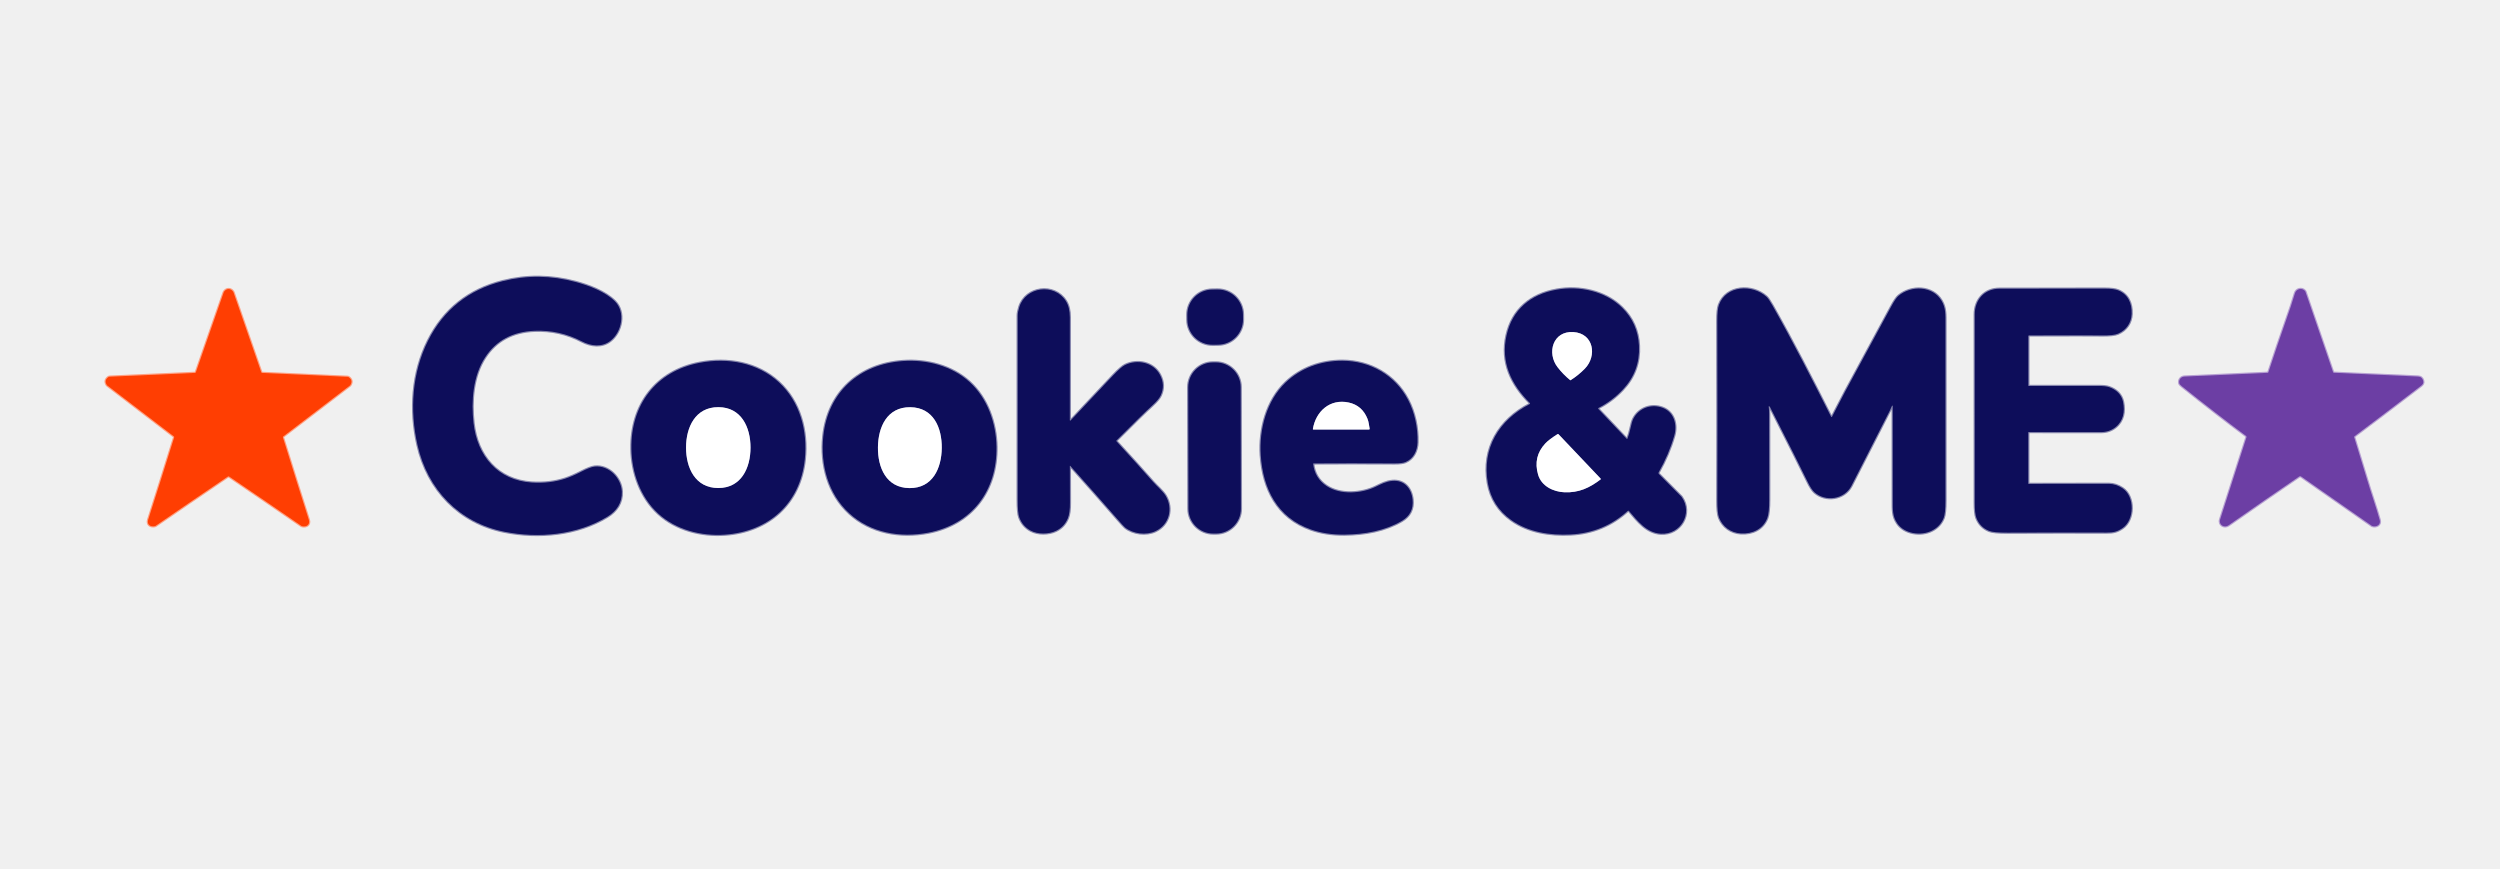
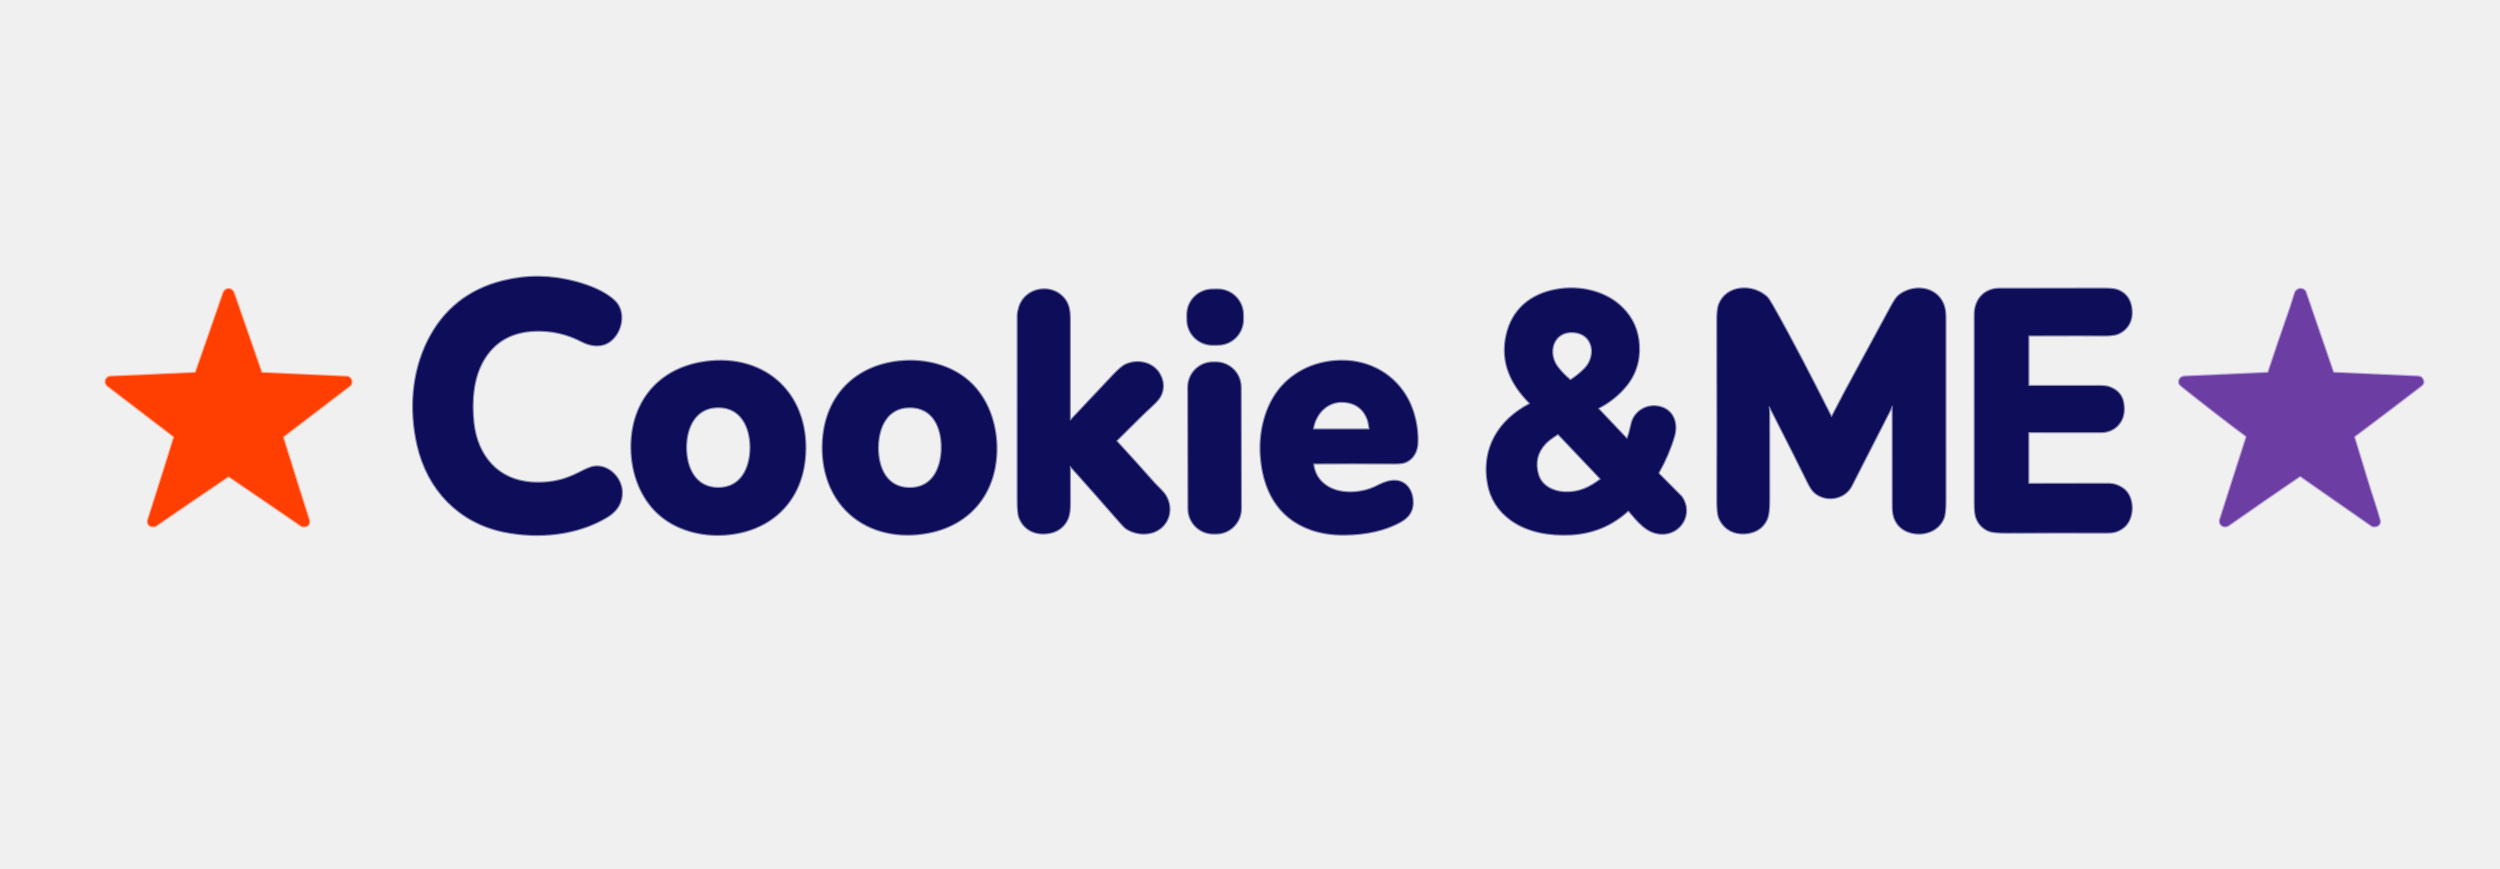
<svg xmlns="http://www.w3.org/2000/svg" version="1.1" viewBox="0.00 0.00 2127.00 739.00">
  <g stroke-width="2.00" fill="none" stroke-linecap="butt">
    <path stroke="#8686ad" d="   M 523.16 256.34   C 515.00 248.18 501.11 242.93 489.85 239.91   Q 458.41 231.47 427.72 239.20   Q 384.16 250.16 364.24 289.79   C 350.53 317.07 348.49 349.00 355.21 378.60   C 363.85 416.65 390.63 444.67 429.06 452.39   C 458.12 458.22 491.12 455.24 516.71 439.63   C 524.65 434.78 529.47 427.69 529.05 418.22   C 528.53 406.51 517.87 395.71 505.99 396.96   Q 502.16 397.36 494.59 401.28   Q 486.80 405.31 480.77 407.27   Q 467.70 411.52 452.50 410.55   C 423.47 408.70 405.99 387.86 402.87 359.92   C 400.80 341.35 402.29 319.96 412.77 303.97   Q 426.80 282.55 454.83 281.43   C 469.08 280.85 482.41 283.85 494.96 290.40   C 502.98 294.60 512.26 295.55 519.38 289.97   C 529.09 282.34 532.38 265.55 523.16 256.34" />
    <path stroke="#8686ad" d="   M 1383.90 373.26   L 1359.93 348.00   A 0.62 0.62 0.0 0 1 1360.09 347.03   Q 1371.82 340.92 1380.67 331.49   Q 1395.48 315.73 1394.43 294.21   Q 1393.49 274.95 1380.12 261.78   C 1365.59 247.46 1343.53 243.04 1324.38 246.45   Q 1307.61 249.44 1296.81 258.95   Q 1285.44 268.96 1281.78 285.25   C 1276.63 308.18 1285.67 326.98 1301.62 342.93   A 0.54 0.53 -36.4 0 1 1301.49 343.78   C 1275.32 357.30 1260.65 381.39 1265.85 411.03   Q 1269.31 430.70 1285.78 442.47   C 1300.24 452.81 1318.81 455.60 1336.26 454.73   Q 1364.40 453.31 1384.89 434.65   A 0.72 0.72 0.0 0 1 1385.91 434.71   C 1393.32 443.28 1400.89 453.40 1413.09 454.08   C 1429.89 455.03 1440.58 436.82 1430.76 422.83   A 2.92 1.91 83.4 0 0 1430.46 422.47   L 1411.32 403.21   A 1.06 1.05 -53.0 0 1 1411.15 401.95   Q 1419.90 386.47 1424.42 370.73   C 1427.13 361.28 1424.32 350.63 1414.53 346.94   C 1405.01 343.35 1394.32 347.08 1389.63 356.33   Q 1388.38 358.79 1387.16 364.64   Q 1386.32 368.71 1384.68 373.10   A 0.47 0.47 0.0 0 1 1383.90 373.26" />
    <path stroke="#8686ad" d="   M 1505.30 345.59   Q 1505.72 345.92 1506.01 346.49   Q 1530.80 395.12 1537.67 409.44   Q 1541.03 416.45 1543.83 418.90   C 1553.27 427.17 1569.14 424.94 1575.15 413.42   Q 1581.87 400.51 1607.76 349.54   Q 1608.77 347.55 1609.68 345.32   A 0.34 0.34 0.0 0 1 1610.34 345.45   Q 1610.35 390.50 1610.37 425.02   C 1610.38 433.96 1610.07 439.09 1614.13 445.17   C 1620.18 454.23 1634.37 456.23 1643.75 451.42   Q 1650.87 447.77 1653.70 440.57   Q 1655.18 436.78 1655.18 425.76   Q 1655.11 336.62 1655.17 276.25   C 1655.18 267.52 1655.49 261.98 1651.84 255.82   C 1644.26 243.02 1625.99 242.71 1615.28 251.64   Q 1612.82 253.69 1608.79 261.23   Q 1600.27 277.19 1570.18 332.52   C 1566.06 340.09 1562.65 347.23 1558.72 354.52   A 0.48 0.48 0.0 0 1 1557.87 354.51   C 1541.69 322.48 1525.61 291.01 1508.07 260.00   Q 1504.71 254.08 1502.96 252.50   C 1490.83 241.54 1468.63 242.74 1462.50 259.36   Q 1461.06 263.25 1461.08 272.86   Q 1461.29 374.31 1461.10 425.32   Q 1461.05 436.56 1462.60 440.49   C 1465.70 448.32 1472.65 453.28 1481.10 453.81   C 1491.05 454.44 1499.98 450.11 1503.56 440.85   Q 1505.27 436.43 1505.23 424.92   Q 1505.10 388.04 1505.19 352.00   Q 1505.19 349.39 1504.80 345.87   A 0.31 0.31 0.0 0 1 1505.30 345.59" />
    <path stroke="#8686ad" d="   M 1726.05 367.59   Q 1738.16 367.49 1787.50 367.62   Q 1794.60 367.63 1799.77 363.54   C 1806.62 358.12 1807.93 350.17 1806.30 341.96   C 1805.02 335.48 1800.28 331.34 1794.28 329.32   Q 1791.50 328.38 1785.61 328.39   Q 1740.67 328.42 1726.07 328.40   A 0.37 0.37 0.0 0 1 1725.70 328.03   L 1725.70 285.96   A 0.61 0.61 0.0 0 1 1726.30 285.35   Q 1780.25 285.21 1787.67 285.36   Q 1798.23 285.58 1802.12 283.85   C 1809.06 280.78 1813.30 274.75 1813.60 267.14   C 1813.96 257.96 1810.48 250.41 1802.09 247.00   Q 1798.60 245.59 1790.74 245.59   Q 1716.29 245.62 1701.02 245.65   C 1688.33 245.68 1680.10 255.05 1680.12 267.52   Q 1680.25 361.16 1680.13 427.74   Q 1680.11 436.87 1681.52 440.62   Q 1684.49 448.49 1692.34 451.69   Q 1696.07 453.21 1707.99 453.17   Q 1757.35 452.97 1792.14 453.11   C 1798.13 453.13 1801.30 452.41 1805.89 449.27   C 1816.08 442.28 1816.39 422.52 1805.98 415.49   Q 1800.29 411.65 1794.24 411.66   Q 1755.51 411.72 1726.08 411.71   A 0.44 0.44 0.0 0 1 1725.64 411.27   L 1725.64 368.01   A 0.42 0.42 0.0 0 1 1726.05 367.59" />
    <path stroke="#b69fd2" d="   M 1911.32 372.00   Q 1901.86 401.83 1888.90 441.93   C 1887.43 446.47 1892.34 449.53 1896.12 446.88   Q 1926.89 425.34 1956.13 405.43   A 1.50 1.49 45.2 0 1 1957.83 405.44   L 2018.03 447.42   A 0.60 0.42 -10.3 0 0 2018.14 447.47   C 2021.44 448.73 2025.81 446.69 2024.68 442.55   C 2021.83 432.16 2016.68 417.54 2013.83 407.80   Q 2011.01 398.13 2002.95 372.08   A 0.87 0.86 -27.2 0 1 2003.26 371.12   Q 2022.53 356.75 2059.56 328.45   C 2061.27 327.14 2062.20 325.99 2061.65 323.93   Q 2060.75 320.51 2057.28 320.36   Q 2042.21 319.73 1985.68 317.15   A 0.77 0.77 0.0 0 1 1984.98 316.63   L 1961.46 248.17   A 1.97 1.88 -76.2 0 0 1961.11 247.56   C 1958.52 244.51 1953.62 245.66 1952.53 249.56   Q 1950.32 257.46 1943.12 277.84   Q 1938.80 290.06 1929.99 316.63   A 0.83 0.82 -81.8 0 1 1929.24 317.20   Q 1897.56 318.71 1858.68 320.37   C 1855.41 320.51 1853.43 323.11 1854.16 326.15   Q 1854.39 327.10 1856.48 328.77   Q 1886.08 352.40 1910.98 370.95   A 0.97 0.95 27.4 0 1 1911.32 372.00" />
    <path stroke="#ff9f81" d="   M 194.43 405.27   Q 194.71 405.27 195.64 405.90   Q 229.42 428.81 256.33 447.39   A 1.99 1.91 67.2 0 0 257.00 447.68   C 260.86 448.55 264.06 446.35 262.72 442.15   Q 253.08 412.02 240.71 372.20   A 0.79 0.79 0.0 0 1 240.99 371.34   L 297.79 327.95   A 0.66 0.52 -85.3 0 0 297.93 327.80   Q 300.65 323.81 296.79 320.98   A 2.11 2.11 0.0 0 0 295.65 320.58   L 223.12 317.28   A 0.96 0.95 -8.1 0 1 222.26 316.64   L 198.67 248.76   A 2.57 2.38 -74.4 0 0 198.34 248.12   Q 196.76 245.92 194.50 245.92   Q 192.23 245.92 190.65 248.11   A 2.57 2.38 74.5 0 0 190.32 248.76   L 166.67 316.62   A 0.96 0.95 8.1 0 1 165.81 317.26   L 93.28 320.49   A 2.11 2.11 0.0 0 0 92.14 320.89   Q 88.27 323.72 90.99 327.71   A 0.66 0.52 85.4 0 0 91.13 327.86   L 147.89 371.30   A 0.79 0.79 0.0 0 1 148.17 372.16   Q 135.77 411.97 126.10 442.09   C 124.76 446.29 127.96 448.49 131.82 447.63   A 1.99 1.91 -67.2 0 0 132.49 447.34   Q 159.42 428.78 193.22 405.90   Q 194.15 405.27 194.43 405.27" />
    <path stroke="#8686ad" d="   M 1057.497 267.472   A 21.37 21.37 0.0 0 0 1035.904 246.327   L 1031.304 246.375   A 21.37 21.37 0.0 0 0 1010.159 267.968   L 1010.203 272.168   A 21.37 21.37 0.0 0 0 1031.796 293.313   L 1036.396 293.265   A 21.37 21.37 0.0 0 0 1057.541 271.672   L 1057.497 267.472" />
    <path stroke="#8686ad" d="   M 910.53 396.32   Q 931.80 420.02 950.14 441.08   Q 956.04 447.86 957.20 448.78   C 964.06 454.27 975.20 455.62 983.13 451.88   C 994.85 446.34 998.20 432.63 991.72 421.80   C 989.45 418.00 984.43 413.82 981.10 410.05   Q 967.77 394.89 949.91 375.47   A 0.52 0.52 0.0 0 1 949.92 374.74   Q 971.57 353.01 980.85 344.51   Q 985.90 339.88 987.50 336.47   Q 991.55 327.79 986.97 319.01   C 981.27 308.07 967.41 305.51 957.20 310.52   Q 953.87 312.16 946.78 319.62   Q 930.53 336.74 910.81 357.80   A 0.35 0.35 0.0 0 1 910.20 357.56   Q 910.20 350.25 910.20 270.00   Q 910.20 261.39 906.77 256.01   C 897.02 240.71 872.67 243.77 867.22 261.25   Q 865.87 265.60 865.87 268.51   Q 865.84 296.58 865.86 425.15   Q 865.86 436.46 867.22 440.15   Q 869.99 447.72 876.94 451.46   C 883.04 454.76 892.25 454.62 898.45 451.63   Q 905.48 448.25 908.50 440.96   Q 910.37 436.46 910.30 427.54   Q 910.12 404.62 910.22 396.44   A 0.18 0.18 0.0 0 1 910.53 396.32" />
    <path stroke="#8686ad" d="   M 559.96 436.90   C 575.09 450.79 596.58 456.27 616.72 454.88   C 654.06 452.29 680.73 428.47 684.70 390.89   C 687.26 366.59 680.66 341.74 662.56 325.12   C 644.45 308.50 619.13 304.05 595.14 308.69   C 558.04 315.85 536.58 344.46 537.20 381.89   C 537.53 402.08 544.83 423.01 559.96 436.90" />
    <path stroke="#8686ad" d="   M 825.05 325.12   C 809.93 311.25 788.48 305.77 768.37 307.17   C 731.07 309.75 704.43 333.54 700.47 371.07   C 697.91 395.33 704.50 420.15 722.59 436.75   C 740.66 453.35 765.96 457.79 789.91 453.17   C 826.97 446.01 848.39 417.44 847.78 380.06   C 847.45 359.90 840.16 338.99 825.05 325.12" />
    <path stroke="#8686ad" d="   M 1117.59 394.26   Q 1147.45 394.07 1186.57 394.26   Q 1192.99 394.29 1195.78 393.12   C 1202.53 390.28 1205.78 383.68 1206.00 376.49   C 1206.38 364.02 1203.62 350.82 1197.86 339.93   C 1186.80 319.00 1165.70 306.99 1141.99 306.93   C 1123.86 306.88 1106.72 313.08 1093.80 325.42   C 1077.71 340.79 1071.16 365.20 1072.65 387.36   C 1074.58 415.92 1086.70 440.34 1115.16 450.42   Q 1128.13 455.02 1144.00 454.84   C 1161.27 454.65 1178.31 451.55 1192.49 443.29   Q 1203.08 437.12 1201.81 425.03   C 1200.79 415.28 1194.57 408.27 1184.62 409.14   C 1179.24 409.61 1175.25 411.80 1170.14 414.25   C 1158.59 419.80 1140.60 421.41 1128.70 413.53   Q 1118.60 406.83 1117.24 394.65   A 0.35 0.35 0.0 0 1 1117.59 394.26" />
    <path stroke="#8686ad" d="   M 1055.57 329.411   A 21.11 21.11 0.0 0 0 1034.423 308.338   L 1032.023 308.342   A 21.11 21.11 0.0 0 0 1010.95 329.489   L 1011.13 432.869   A 21.11 21.11 0.0 0 0 1032.277 453.942   L 1034.677 453.938   A 21.11 21.11 0.0 0 0 1055.75 432.791   L 1055.57 329.411" />
    <path stroke="#8686ad" d="   M 1336.09 323.53   Q 1336.16 323.54 1336.29 323.46   Q 1342.93 319.24 1348.37 313.68   C 1358.94 302.89 1356.01 283.56 1338.56 282.51   C 1321.12 281.46 1315.89 300.29 1325.08 312.28   Q 1329.81 318.45 1335.90 323.43   Q 1336.02 323.53 1336.09 323.53" />
    <path stroke="#8686ad" d="   M 1361.80 407.89   A 0.43 0.42 -40.2 0 0 1361.86 407.26   L 1325.97 369.45   A 0.62 0.62 0.0 0 0 1325.17 369.35   Q 1317.89 373.94 1314.78 377.25   Q 1304.16 388.57 1308.61 403.84   C 1311.46 413.60 1321.54 418.45 1331.02 418.84   C 1343.34 419.34 1352.36 415.07 1361.80 407.89" />
    <path stroke="#8686ad" d="   M 583.69 380.79   C 583.68 397.99 591.46 415.19 611.09 415.21   C 630.72 415.22 638.53 398.03 638.54 380.83   C 638.56 363.63 630.78 346.43 611.14 346.41   C 591.51 346.40 583.70 363.59 583.69 380.79" />
    <path stroke="#8686ad" d="   M 746.95 380.59   C 746.78 397.74 753.95 415.06 773.76 415.26   C 793.56 415.46 801.08 398.28 801.25 381.13   C 801.42 363.98 794.25 346.66 774.45 346.46   C 754.64 346.26 747.12 363.44 746.95 380.59" />
    <path stroke="#8686ad" d="   M 1116.99 365.04   A 0.33 0.32 -85.5 0 0 1117.31 365.42   L 1164.82 365.42   A 0.50 0.50 0.0 0 0 1165.31 364.82   C 1164.69 361.89 1164.59 359.12 1163.44 356.27   Q 1158.88 344.93 1147.47 342.46   C 1131.55 339.02 1119.44 349.98 1116.99 365.04" />
  </g>
  <path fill="#ffffff" fill-opacity="0" d="   M 2127.00 0.00   L 2127.00 739.00   L 0.00 739.00   L 0.00 0.00   L 2127.00 0.00   Z   M 523.16 256.34   C 515.00 248.18 501.11 242.93 489.85 239.91   Q 458.41 231.47 427.72 239.20   Q 384.16 250.16 364.24 289.79   C 350.53 317.07 348.49 349.00 355.21 378.60   C 363.85 416.65 390.63 444.67 429.06 452.39   C 458.12 458.22 491.12 455.24 516.71 439.63   C 524.65 434.78 529.47 427.69 529.05 418.22   C 528.53 406.51 517.87 395.71 505.99 396.96   Q 502.16 397.36 494.59 401.28   Q 486.80 405.31 480.77 407.27   Q 467.70 411.52 452.50 410.55   C 423.47 408.70 405.99 387.86 402.87 359.92   C 400.80 341.35 402.29 319.96 412.77 303.97   Q 426.80 282.55 454.83 281.43   C 469.08 280.85 482.41 283.85 494.96 290.40   C 502.98 294.60 512.26 295.55 519.38 289.97   C 529.09 282.34 532.38 265.55 523.16 256.34   Z   M 1383.90 373.26   L 1359.93 348.00   A 0.62 0.62 0.0 0 1 1360.09 347.03   Q 1371.82 340.92 1380.67 331.49   Q 1395.48 315.73 1394.43 294.21   Q 1393.49 274.95 1380.12 261.78   C 1365.59 247.46 1343.53 243.04 1324.38 246.45   Q 1307.61 249.44 1296.81 258.95   Q 1285.44 268.96 1281.78 285.25   C 1276.63 308.18 1285.67 326.98 1301.62 342.93   A 0.54 0.53 -36.4 0 1 1301.49 343.78   C 1275.32 357.30 1260.65 381.39 1265.85 411.03   Q 1269.31 430.70 1285.78 442.47   C 1300.24 452.81 1318.81 455.60 1336.26 454.73   Q 1364.40 453.31 1384.89 434.65   A 0.72 0.72 0.0 0 1 1385.91 434.71   C 1393.32 443.28 1400.89 453.40 1413.09 454.08   C 1429.89 455.03 1440.58 436.82 1430.76 422.83   A 2.92 1.91 83.4 0 0 1430.46 422.47   L 1411.32 403.21   A 1.06 1.05 -53.0 0 1 1411.15 401.95   Q 1419.90 386.47 1424.42 370.73   C 1427.13 361.28 1424.32 350.63 1414.53 346.94   C 1405.01 343.35 1394.32 347.08 1389.63 356.33   Q 1388.38 358.79 1387.16 364.64   Q 1386.32 368.71 1384.68 373.10   A 0.47 0.47 0.0 0 1 1383.90 373.26   Z   M 1505.30 345.59   Q 1505.72 345.92 1506.01 346.49   Q 1530.80 395.12 1537.67 409.44   Q 1541.03 416.45 1543.83 418.90   C 1553.27 427.17 1569.14 424.94 1575.15 413.42   Q 1581.87 400.51 1607.76 349.54   Q 1608.77 347.55 1609.68 345.32   A 0.34 0.34 0.0 0 1 1610.34 345.45   Q 1610.35 390.50 1610.37 425.02   C 1610.38 433.96 1610.07 439.09 1614.13 445.17   C 1620.18 454.23 1634.37 456.23 1643.75 451.42   Q 1650.87 447.77 1653.70 440.57   Q 1655.18 436.78 1655.18 425.76   Q 1655.11 336.62 1655.17 276.25   C 1655.18 267.52 1655.49 261.98 1651.84 255.82   C 1644.26 243.02 1625.99 242.71 1615.28 251.64   Q 1612.82 253.69 1608.79 261.23   Q 1600.27 277.19 1570.18 332.52   C 1566.06 340.09 1562.65 347.23 1558.72 354.52   A 0.48 0.48 0.0 0 1 1557.87 354.51   C 1541.69 322.48 1525.61 291.01 1508.07 260.00   Q 1504.71 254.08 1502.96 252.50   C 1490.83 241.54 1468.63 242.74 1462.50 259.36   Q 1461.06 263.25 1461.08 272.86   Q 1461.29 374.31 1461.10 425.32   Q 1461.05 436.56 1462.60 440.49   C 1465.70 448.32 1472.65 453.28 1481.10 453.81   C 1491.05 454.44 1499.98 450.11 1503.56 440.85   Q 1505.27 436.43 1505.23 424.92   Q 1505.10 388.04 1505.19 352.00   Q 1505.19 349.39 1504.80 345.87   A 0.31 0.31 0.0 0 1 1505.30 345.59   Z   M 1726.05 367.59   Q 1738.16 367.49 1787.50 367.62   Q 1794.60 367.63 1799.77 363.54   C 1806.62 358.12 1807.93 350.17 1806.30 341.96   C 1805.02 335.48 1800.28 331.34 1794.28 329.32   Q 1791.50 328.38 1785.61 328.39   Q 1740.67 328.42 1726.07 328.40   A 0.37 0.37 0.0 0 1 1725.70 328.03   L 1725.70 285.96   A 0.61 0.61 0.0 0 1 1726.30 285.35   Q 1780.25 285.21 1787.67 285.36   Q 1798.23 285.58 1802.12 283.85   C 1809.06 280.78 1813.30 274.75 1813.60 267.14   C 1813.96 257.96 1810.48 250.41 1802.09 247.00   Q 1798.60 245.59 1790.74 245.59   Q 1716.29 245.62 1701.02 245.65   C 1688.33 245.68 1680.10 255.05 1680.12 267.52   Q 1680.25 361.16 1680.13 427.74   Q 1680.11 436.87 1681.52 440.62   Q 1684.49 448.49 1692.34 451.69   Q 1696.07 453.21 1707.99 453.17   Q 1757.35 452.97 1792.14 453.11   C 1798.13 453.13 1801.30 452.41 1805.89 449.27   C 1816.08 442.28 1816.39 422.52 1805.98 415.49   Q 1800.29 411.65 1794.24 411.66   Q 1755.51 411.72 1726.08 411.71   A 0.44 0.44 0.0 0 1 1725.64 411.27   L 1725.64 368.01   A 0.42 0.42 0.0 0 1 1726.05 367.59   Z   M 1911.32 372.00   Q 1901.86 401.83 1888.90 441.93   C 1887.43 446.47 1892.34 449.53 1896.12 446.88   Q 1926.89 425.34 1956.13 405.43   A 1.50 1.49 45.2 0 1 1957.83 405.44   L 2018.03 447.42   A 0.60 0.42 -10.3 0 0 2018.14 447.47   C 2021.44 448.73 2025.81 446.69 2024.68 442.55   C 2021.83 432.16 2016.68 417.54 2013.83 407.80   Q 2011.01 398.13 2002.95 372.08   A 0.87 0.86 -27.2 0 1 2003.26 371.12   Q 2022.53 356.75 2059.56 328.45   C 2061.27 327.14 2062.20 325.99 2061.65 323.93   Q 2060.75 320.51 2057.28 320.36   Q 2042.21 319.73 1985.68 317.15   A 0.77 0.77 0.0 0 1 1984.98 316.63   L 1961.46 248.17   A 1.97 1.88 -76.2 0 0 1961.11 247.56   C 1958.52 244.51 1953.62 245.66 1952.53 249.56   Q 1950.32 257.46 1943.12 277.84   Q 1938.80 290.06 1929.99 316.63   A 0.83 0.82 -81.8 0 1 1929.24 317.20   Q 1897.56 318.71 1858.68 320.37   C 1855.41 320.51 1853.43 323.11 1854.16 326.15   Q 1854.39 327.10 1856.48 328.77   Q 1886.08 352.40 1910.98 370.95   A 0.97 0.95 27.4 0 1 1911.32 372.00   Z   M 194.43 405.27   Q 194.71 405.27 195.64 405.90   Q 229.42 428.81 256.33 447.39   A 1.99 1.91 67.2 0 0 257.00 447.68   C 260.86 448.55 264.06 446.35 262.72 442.15   Q 253.08 412.02 240.71 372.20   A 0.79 0.79 0.0 0 1 240.99 371.34   L 297.79 327.95   A 0.66 0.52 -85.3 0 0 297.93 327.80   Q 300.65 323.81 296.79 320.98   A 2.11 2.11 0.0 0 0 295.65 320.58   L 223.12 317.28   A 0.96 0.95 -8.1 0 1 222.26 316.64   L 198.67 248.76   A 2.57 2.38 -74.4 0 0 198.34 248.12   Q 196.76 245.92 194.50 245.92   Q 192.23 245.92 190.65 248.11   A 2.57 2.38 74.5 0 0 190.32 248.76   L 166.67 316.62   A 0.96 0.95 8.1 0 1 165.81 317.26   L 93.28 320.49   A 2.11 2.11 0.0 0 0 92.14 320.89   Q 88.27 323.72 90.99 327.71   A 0.66 0.52 85.4 0 0 91.13 327.86   L 147.89 371.30   A 0.79 0.79 0.0 0 1 148.17 372.16   Q 135.77 411.97 126.10 442.09   C 124.76 446.29 127.96 448.49 131.82 447.63   A 1.99 1.91 -67.2 0 0 132.49 447.34   Q 159.42 428.78 193.22 405.90   Q 194.15 405.27 194.43 405.27   Z   M 1057.497 267.472   A 21.37 21.37 0.0 0 0 1035.904 246.327   L 1031.304 246.375   A 21.37 21.37 0.0 0 0 1010.159 267.968   L 1010.203 272.168   A 21.37 21.37 0.0 0 0 1031.796 293.313   L 1036.396 293.265   A 21.37 21.37 0.0 0 0 1057.541 271.672   L 1057.497 267.472   Z   M 910.53 396.32   Q 931.80 420.02 950.14 441.08   Q 956.04 447.86 957.20 448.78   C 964.06 454.27 975.20 455.62 983.13 451.88   C 994.85 446.34 998.20 432.63 991.72 421.80   C 989.45 418.00 984.43 413.82 981.10 410.05   Q 967.77 394.89 949.91 375.47   A 0.52 0.52 0.0 0 1 949.92 374.74   Q 971.57 353.01 980.85 344.51   Q 985.90 339.88 987.50 336.47   Q 991.55 327.79 986.97 319.01   C 981.27 308.07 967.41 305.51 957.20 310.52   Q 953.87 312.16 946.78 319.62   Q 930.53 336.74 910.81 357.80   A 0.35 0.35 0.0 0 1 910.20 357.56   Q 910.20 350.25 910.20 270.00   Q 910.20 261.39 906.77 256.01   C 897.02 240.71 872.67 243.77 867.22 261.25   Q 865.87 265.60 865.87 268.51   Q 865.84 296.58 865.86 425.15   Q 865.86 436.46 867.22 440.15   Q 869.99 447.72 876.94 451.46   C 883.04 454.76 892.25 454.62 898.45 451.63   Q 905.48 448.25 908.50 440.96   Q 910.37 436.46 910.30 427.54   Q 910.12 404.62 910.22 396.44   A 0.18 0.18 0.0 0 1 910.53 396.32   Z   M 559.96 436.90   C 575.09 450.79 596.58 456.27 616.72 454.88   C 654.06 452.29 680.73 428.47 684.70 390.89   C 687.26 366.59 680.66 341.74 662.56 325.12   C 644.45 308.50 619.13 304.05 595.14 308.69   C 558.04 315.85 536.58 344.46 537.20 381.89   C 537.53 402.08 544.83 423.01 559.96 436.90   Z   M 825.05 325.12   C 809.93 311.25 788.48 305.77 768.37 307.17   C 731.07 309.75 704.43 333.54 700.47 371.07   C 697.91 395.33 704.50 420.15 722.59 436.75   C 740.66 453.35 765.96 457.79 789.91 453.17   C 826.97 446.01 848.39 417.44 847.78 380.06   C 847.45 359.90 840.16 338.99 825.05 325.12   Z   M 1117.59 394.26   Q 1147.45 394.07 1186.57 394.26   Q 1192.99 394.29 1195.78 393.12   C 1202.53 390.28 1205.78 383.68 1206.00 376.49   C 1206.38 364.02 1203.62 350.82 1197.86 339.93   C 1186.80 319.00 1165.70 306.99 1141.99 306.93   C 1123.86 306.88 1106.72 313.08 1093.80 325.42   C 1077.71 340.79 1071.16 365.20 1072.65 387.36   C 1074.58 415.92 1086.70 440.34 1115.16 450.42   Q 1128.13 455.02 1144.00 454.84   C 1161.27 454.65 1178.31 451.55 1192.49 443.29   Q 1203.08 437.12 1201.81 425.03   C 1200.79 415.28 1194.57 408.27 1184.62 409.14   C 1179.24 409.61 1175.25 411.80 1170.14 414.25   C 1158.59 419.80 1140.60 421.41 1128.70 413.53   Q 1118.60 406.83 1117.24 394.65   A 0.35 0.35 0.0 0 1 1117.59 394.26   Z   M 1055.57 329.411   A 21.11 21.11 0.0 0 0 1034.423 308.338   L 1032.023 308.342   A 21.11 21.11 0.0 0 0 1010.95 329.489   L 1011.13 432.869   A 21.11 21.11 0.0 0 0 1032.277 453.942   L 1034.677 453.938   A 21.11 21.11 0.0 0 0 1055.75 432.791   L 1055.57 329.411   Z" />
  <path fill="#0d0d5a" d="   M 523.16 256.34   C 532.38 265.55 529.09 282.34 519.38 289.97   C 512.26 295.55 502.98 294.60 494.96 290.40   C 482.41 283.85 469.08 280.85 454.83 281.43   Q 426.80 282.55 412.77 303.97   C 402.29 319.96 400.80 341.35 402.87 359.92   C 405.99 387.86 423.47 408.70 452.50 410.55   Q 467.70 411.52 480.77 407.27   Q 486.80 405.31 494.59 401.28   Q 502.16 397.36 505.99 396.96   C 517.87 395.71 528.53 406.51 529.05 418.22   C 529.47 427.69 524.65 434.78 516.71 439.63   C 491.12 455.24 458.12 458.22 429.06 452.39   C 390.63 444.67 363.85 416.65 355.21 378.60   C 348.49 349.00 350.53 317.07 364.24 289.79   Q 384.16 250.16 427.72 239.20   Q 458.41 231.47 489.85 239.91   C 501.11 242.93 515.00 248.18 523.16 256.34   Z" />
-   <path fill="#0d0d5a" d="   M 1383.90 373.26   A 0.47 0.47 0.0 0 0 1384.68 373.10   Q 1386.32 368.71 1387.16 364.64   Q 1388.38 358.79 1389.63 356.33   C 1394.32 347.08 1405.01 343.35 1414.53 346.94   C 1424.32 350.63 1427.13 361.28 1424.42 370.73   Q 1419.90 386.47 1411.15 401.95   A 1.06 1.05 -53.0 0 0 1411.32 403.21   L 1430.46 422.47   A 2.92 1.91 83.4 0 1 1430.76 422.83   C 1440.58 436.82 1429.89 455.03 1413.09 454.08   C 1400.89 453.40 1393.32 443.28 1385.91 434.71   A 0.72 0.72 0.0 0 0 1384.89 434.65   Q 1364.40 453.31 1336.26 454.73   C 1318.81 455.60 1300.24 452.81 1285.78 442.47   Q 1269.31 430.70 1265.85 411.03   C 1260.65 381.39 1275.32 357.30 1301.49 343.78   A 0.54 0.53 -36.4 0 0 1301.62 342.93   C 1285.67 326.98 1276.63 308.18 1281.78 285.25   Q 1285.44 268.96 1296.81 258.95   Q 1307.61 249.44 1324.38 246.45   C 1343.53 243.04 1365.59 247.46 1380.12 261.78   Q 1393.49 274.95 1394.43 294.21   Q 1395.48 315.73 1380.67 331.49   Q 1371.82 340.92 1360.09 347.03   A 0.62 0.62 0.0 0 0 1359.93 348.00   L 1383.90 373.26   Z   M 1336.09 323.53   Q 1336.16 323.54 1336.29 323.46   Q 1342.93 319.24 1348.37 313.68   C 1358.94 302.89 1356.01 283.56 1338.56 282.51   C 1321.12 281.46 1315.89 300.29 1325.08 312.28   Q 1329.81 318.45 1335.90 323.43   Q 1336.02 323.53 1336.09 323.53   Z   M 1361.80 407.89   A 0.43 0.42 -40.2 0 0 1361.86 407.26   L 1325.97 369.45   A 0.62 0.62 0.0 0 0 1325.17 369.35   Q 1317.89 373.94 1314.78 377.25   Q 1304.16 388.57 1308.61 403.84   C 1311.46 413.60 1321.54 418.45 1331.02 418.84   C 1343.34 419.34 1352.36 415.07 1361.80 407.89   Z" />
+   <path fill="#0d0d5a" fill-rule="evenodd" d="   M 1383.90 373.26   A 0.47 0.47 0.0 0 0 1384.68 373.10   Q 1386.32 368.71 1387.16 364.64   Q 1388.38 358.79 1389.63 356.33   C 1394.32 347.08 1405.01 343.35 1414.53 346.94   C 1424.32 350.63 1427.13 361.28 1424.42 370.73   Q 1419.90 386.47 1411.15 401.95   A 1.06 1.05 -53.0 0 0 1411.32 403.21   L 1430.46 422.47   A 2.92 1.91 83.4 0 1 1430.76 422.83   C 1440.58 436.82 1429.89 455.03 1413.09 454.08   C 1400.89 453.40 1393.32 443.28 1385.91 434.71   A 0.72 0.72 0.0 0 0 1384.89 434.65   Q 1364.40 453.31 1336.26 454.73   C 1318.81 455.60 1300.24 452.81 1285.78 442.47   Q 1269.31 430.70 1265.85 411.03   C 1260.65 381.39 1275.32 357.30 1301.49 343.78   A 0.54 0.53 -36.4 0 0 1301.62 342.93   C 1285.67 326.98 1276.63 308.18 1281.78 285.25   Q 1285.44 268.96 1296.81 258.95   Q 1307.61 249.44 1324.38 246.45   C 1343.53 243.04 1365.59 247.46 1380.12 261.78   Q 1393.49 274.95 1394.43 294.21   Q 1395.48 315.73 1380.67 331.49   Q 1371.82 340.92 1360.09 347.03   A 0.62 0.62 0.0 0 0 1359.93 348.00   L 1383.90 373.26   Z   M 1336.09 323.53   Q 1336.16 323.54 1336.29 323.46   Q 1342.93 319.24 1348.37 313.68   C 1358.94 302.89 1356.01 283.56 1338.56 282.51   C 1321.12 281.46 1315.89 300.29 1325.08 312.28   Q 1329.81 318.45 1335.90 323.43   Q 1336.02 323.53 1336.09 323.53   Z   M 1361.80 407.89   A 0.43 0.42 -40.2 0 0 1361.86 407.26   L 1325.97 369.45   A 0.62 0.62 0.0 0 0 1325.17 369.35   Q 1317.89 373.94 1314.78 377.25   Q 1304.16 388.57 1308.61 403.84   C 1311.46 413.60 1321.54 418.45 1331.02 418.84   C 1343.34 419.34 1352.36 415.07 1361.80 407.89   Z" />
  <path fill="#0d0d5a" d="   M 1505.30 345.59   A 0.31 0.31 0.0 0 0 1504.80 345.87   Q 1505.19 349.39 1505.19 352.00   Q 1505.10 388.04 1505.23 424.92   Q 1505.27 436.43 1503.56 440.85   C 1499.98 450.11 1491.05 454.44 1481.10 453.81   C 1472.65 453.28 1465.70 448.32 1462.60 440.49   Q 1461.05 436.56 1461.10 425.32   Q 1461.29 374.31 1461.08 272.86   Q 1461.06 263.25 1462.50 259.36   C 1468.63 242.74 1490.83 241.54 1502.96 252.50   Q 1504.71 254.08 1508.07 260.00   C 1525.61 291.01 1541.69 322.48 1557.87 354.51   A 0.48 0.48 0.0 0 0 1558.72 354.52   C 1562.65 347.23 1566.06 340.09 1570.18 332.52   Q 1600.27 277.19 1608.79 261.23   Q 1612.82 253.69 1615.28 251.64   C 1625.99 242.71 1644.26 243.02 1651.84 255.82   C 1655.49 261.98 1655.18 267.52 1655.17 276.25   Q 1655.11 336.62 1655.18 425.76   Q 1655.18 436.78 1653.70 440.57   Q 1650.87 447.77 1643.75 451.42   C 1634.37 456.23 1620.18 454.23 1614.13 445.17   C 1610.07 439.09 1610.38 433.96 1610.37 425.02   Q 1610.35 390.50 1610.34 345.45   A 0.34 0.34 0.0 0 0 1609.68 345.32   Q 1608.77 347.55 1607.76 349.54   Q 1581.87 400.51 1575.15 413.42   C 1569.14 424.94 1553.27 427.17 1543.83 418.90   Q 1541.03 416.45 1537.67 409.44   Q 1530.80 395.12 1506.01 346.49   Q 1505.72 345.92 1505.30 345.59   Z" />
  <path fill="#0d0d5a" d="   M 1726.05 367.59   A 0.42 0.42 0.0 0 0 1725.64 368.01   L 1725.64 411.27   A 0.44 0.44 0.0 0 0 1726.08 411.71   Q 1755.51 411.72 1794.24 411.66   Q 1800.29 411.65 1805.98 415.49   C 1816.39 422.52 1816.08 442.28 1805.89 449.27   C 1801.30 452.41 1798.13 453.13 1792.14 453.11   Q 1757.35 452.97 1707.99 453.17   Q 1696.07 453.21 1692.34 451.69   Q 1684.49 448.49 1681.52 440.62   Q 1680.11 436.87 1680.13 427.74   Q 1680.25 361.16 1680.12 267.52   C 1680.10 255.05 1688.33 245.68 1701.02 245.65   Q 1716.29 245.62 1790.74 245.59   Q 1798.60 245.59 1802.09 247.00   C 1810.48 250.41 1813.96 257.96 1813.60 267.14   C 1813.30 274.75 1809.06 280.78 1802.12 283.85   Q 1798.23 285.58 1787.67 285.36   Q 1780.25 285.21 1726.30 285.35   A 0.61 0.61 0.0 0 0 1725.70 285.96   L 1725.70 328.03   A 0.37 0.37 0.0 0 0 1726.07 328.40   Q 1740.67 328.42 1785.61 328.39   Q 1791.50 328.38 1794.28 329.32   C 1800.28 331.34 1805.02 335.48 1806.30 341.96   C 1807.93 350.17 1806.62 358.12 1799.77 363.54   Q 1794.60 367.63 1787.50 367.62   Q 1738.16 367.49 1726.05 367.59   Z" />
  <path fill="#6c3ea4" d="   M 1911.32 372.00   A 0.97 0.95 27.4 0 0 1910.98 370.95   Q 1886.08 352.40 1856.48 328.77   Q 1854.39 327.10 1854.16 326.15   C 1853.43 323.11 1855.41 320.51 1858.68 320.37   Q 1897.56 318.71 1929.24 317.20   A 0.83 0.82 -81.8 0 0 1929.99 316.63   Q 1938.80 290.06 1943.12 277.84   Q 1950.32 257.46 1952.53 249.56   C 1953.62 245.66 1958.52 244.51 1961.11 247.56   A 1.97 1.88 -76.2 0 1 1961.46 248.17   L 1984.98 316.63   A 0.77 0.77 0.0 0 0 1985.68 317.15   Q 2042.21 319.73 2057.28 320.36   Q 2060.75 320.51 2061.65 323.93   C 2062.20 325.99 2061.27 327.14 2059.56 328.45   Q 2022.53 356.75 2003.26 371.12   A 0.87 0.86 -27.2 0 0 2002.95 372.08   Q 2011.01 398.13 2013.83 407.80   C 2016.68 417.54 2021.83 432.16 2024.68 442.55   C 2025.81 446.69 2021.44 448.73 2018.14 447.47   A 0.60 0.42 -10.3 0 1 2018.03 447.42   L 1957.83 405.44   A 1.50 1.49 45.2 0 0 1956.13 405.43   Q 1926.89 425.34 1896.12 446.88   C 1892.34 449.53 1887.43 446.47 1888.90 441.93   Q 1901.86 401.83 1911.32 372.00   Z" />
  <path fill="#ff3e02" d="   M 194.50 245.92   Q 196.76 245.92 198.34 248.12   A 2.57 2.38 -74.4 0 1 198.67 248.76   L 222.26 316.64   A 0.96 0.95 -8.1 0 0 223.12 317.28   L 295.65 320.58   A 2.11 2.11 0.0 0 1 296.79 320.98   Q 300.65 323.81 297.93 327.80   A 0.66 0.52 -85.3 0 1 297.79 327.95   L 240.99 371.34   A 0.79 0.79 0.0 0 0 240.71 372.20   Q 253.08 412.02 262.72 442.15   C 264.06 446.35 260.86 448.55 257.00 447.68   A 1.99 1.91 67.2 0 1 256.33 447.39   Q 229.42 428.81 195.64 405.90   Q 194.71 405.27 194.43 405.27   Q 194.15 405.27 193.22 405.90   Q 159.42 428.78 132.49 447.34   A 1.99 1.91 -67.2 0 1 131.82 447.63   C 127.96 448.49 124.76 446.29 126.10 442.09   Q 135.77 411.97 148.17 372.16   A 0.79 0.79 0.0 0 0 147.89 371.30   L 91.13 327.86   A 0.66 0.52 85.4 0 1 90.99 327.71   Q 88.27 323.72 92.14 320.89   A 2.11 2.11 0.0 0 1 93.28 320.49   L 165.81 317.26   A 0.96 0.95 8.1 0 0 166.67 316.62   L 190.32 248.76   A 2.57 2.38 74.5 0 1 190.65 248.11   Q 192.23 245.92 194.50 245.92   Z" />
  <rect fill="#0d0d5a" x="-23.67" y="-23.47" transform="translate(1033.85,269.82) rotate(-0.6)" width="47.34" height="46.94" rx="21.37" />
  <path fill="#0d0d5a" d="   M 910.53 396.32   A 0.18 0.18 0.0 0 0 910.22 396.44   Q 910.12 404.62 910.30 427.54   Q 910.37 436.46 908.50 440.96   Q 905.48 448.25 898.45 451.63   C 892.25 454.62 883.04 454.76 876.94 451.46   Q 869.99 447.72 867.22 440.15   Q 865.86 436.46 865.86 425.15   Q 865.84 296.58 865.87 268.51   Q 865.87 265.60 867.22 261.25   C 872.67 243.77 897.02 240.71 906.77 256.01   Q 910.20 261.39 910.20 270.00   Q 910.20 350.25 910.20 357.56   A 0.35 0.35 0.0 0 0 910.81 357.80   Q 930.53 336.74 946.78 319.62   Q 953.87 312.16 957.20 310.52   C 967.41 305.51 981.27 308.07 986.97 319.01   Q 991.55 327.79 987.50 336.47   Q 985.90 339.88 980.85 344.51   Q 971.57 353.01 949.92 374.74   A 0.52 0.52 0.0 0 0 949.91 375.47   Q 967.77 394.89 981.10 410.05   C 984.43 413.82 989.45 418.00 991.72 421.80   C 998.20 432.63 994.85 446.34 983.13 451.88   C 975.20 455.62 964.06 454.27 957.20 448.78   Q 956.04 447.86 950.14 441.08   Q 931.80 420.02 910.53 396.32   Z" />
-   <path fill="#ffffff" d="   M 1338.56 282.51   C 1356.01 283.56 1358.94 302.89 1348.37 313.68   Q 1342.93 319.24 1336.29 323.46   Q 1336.16 323.54 1336.09 323.53   Q 1336.02 323.53 1335.90 323.43   Q 1329.81 318.45 1325.08 312.28   C 1315.89 300.29 1321.12 281.46 1338.56 282.51   Z" />
-   <path fill="#0d0d5a" d="   M 662.56 325.12   C 680.66 341.74 687.26 366.59 684.70 390.89   C 680.73 428.47 654.06 452.29 616.72 454.88   C 596.58 456.27 575.09 450.79 559.96 436.90   C 544.83 423.01 537.53 402.08 537.20 381.89   C 536.58 344.46 558.04 315.85 595.14 308.69   C 619.13 304.05 644.45 308.50 662.56 325.12   Z   M 583.69 380.79   C 583.68 397.99 591.46 415.19 611.09 415.21   C 630.72 415.22 638.53 398.03 638.54 380.83   C 638.56 363.63 630.78 346.43 611.14 346.41   C 591.51 346.40 583.70 363.59 583.69 380.79   Z" />
-   <path fill="#0d0d5a" d="   M 825.05 325.12   C 840.16 338.99 847.45 359.90 847.78 380.06   C 848.39 417.44 826.97 446.01 789.91 453.17   C 765.96 457.79 740.66 453.35 722.59 436.75   C 704.50 420.15 697.91 395.33 700.47 371.07   C 704.43 333.54 731.07 309.75 768.37 307.17   C 788.48 305.77 809.93 311.25 825.05 325.12   Z   M 746.95 380.59   C 746.78 397.74 753.95 415.06 773.76 415.26   C 793.56 415.46 801.08 398.28 801.25 381.13   C 801.42 363.98 794.25 346.66 774.45 346.46   C 754.64 346.26 747.12 363.44 746.95 380.59   Z" />
-   <path fill="#0d0d5a" d="   M 1117.59 394.26   A 0.35 0.35 0.0 0 0 1117.24 394.65   Q 1118.60 406.83 1128.70 413.53   C 1140.60 421.41 1158.59 419.80 1170.14 414.25   C 1175.25 411.80 1179.24 409.61 1184.62 409.14   C 1194.57 408.27 1200.79 415.28 1201.81 425.03   Q 1203.08 437.12 1192.49 443.29   C 1178.31 451.55 1161.27 454.65 1144.00 454.84   Q 1128.13 455.02 1115.16 450.42   C 1086.70 440.34 1074.58 415.92 1072.65 387.36   C 1071.16 365.20 1077.71 340.79 1093.80 325.42   C 1106.72 313.08 1123.86 306.88 1141.99 306.93   C 1165.70 306.99 1186.80 319.00 1197.86 339.93   C 1203.62 350.82 1206.38 364.02 1206.00 376.49   C 1205.78 383.68 1202.53 390.28 1195.78 393.12   Q 1192.99 394.29 1186.57 394.26   Q 1147.45 394.07 1117.59 394.26   Z   M 1116.99 365.04   A 0.33 0.32 -85.5 0 0 1117.31 365.42   L 1164.82 365.42   A 0.50 0.50 0.0 0 0 1165.31 364.82   C 1164.69 361.89 1164.59 359.12 1163.44 356.27   Q 1158.88 344.93 1147.47 342.46   C 1131.55 339.02 1119.44 349.98 1116.99 365.04   Z" />
+   <path fill="#0d0d5a" fill-rule="evenodd" d="   M 662.56 325.12   C 680.66 341.74 687.26 366.59 684.70 390.89   C 680.73 428.47 654.06 452.29 616.72 454.88   C 596.58 456.27 575.09 450.79 559.96 436.90   C 544.83 423.01 537.53 402.08 537.20 381.89   C 536.58 344.46 558.04 315.85 595.14 308.69   C 619.13 304.05 644.45 308.50 662.56 325.12   Z   M 583.69 380.79   C 583.68 397.99 591.46 415.19 611.09 415.21   C 630.72 415.22 638.53 398.03 638.54 380.83   C 638.56 363.63 630.78 346.43 611.14 346.41   C 591.51 346.40 583.70 363.59 583.69 380.79   Z" />
+   <path fill="#0d0d5a" fill-rule="evenodd" d="   M 825.05 325.12   C 840.16 338.99 847.45 359.90 847.78 380.06   C 848.39 417.44 826.97 446.01 789.91 453.17   C 765.96 457.79 740.66 453.35 722.59 436.75   C 704.50 420.15 697.91 395.33 700.47 371.07   C 704.43 333.54 731.07 309.75 768.37 307.17   C 788.48 305.77 809.93 311.25 825.05 325.12   Z   M 746.95 380.59   C 746.78 397.74 753.95 415.06 773.76 415.26   C 793.56 415.46 801.08 398.28 801.25 381.13   C 801.42 363.98 794.25 346.66 774.45 346.46   C 754.64 346.26 747.12 363.44 746.95 380.59   Z" />
+   <path fill="#0d0d5a" fill-rule="evenodd" d="   M 1117.59 394.26   A 0.35 0.35 0.0 0 0 1117.24 394.65   Q 1118.60 406.83 1128.70 413.53   C 1140.60 421.41 1158.59 419.80 1170.14 414.25   C 1175.25 411.80 1179.24 409.61 1184.62 409.14   C 1194.57 408.27 1200.79 415.28 1201.81 425.03   Q 1203.08 437.12 1192.49 443.29   C 1178.31 451.55 1161.27 454.65 1144.00 454.84   Q 1128.13 455.02 1115.16 450.42   C 1086.70 440.34 1074.58 415.92 1072.65 387.36   C 1071.16 365.20 1077.71 340.79 1093.80 325.42   C 1106.72 313.08 1123.86 306.88 1141.99 306.93   C 1165.70 306.99 1186.80 319.00 1197.86 339.93   C 1203.62 350.82 1206.38 364.02 1206.00 376.49   C 1205.78 383.68 1202.53 390.28 1195.78 393.12   Q 1192.99 394.29 1186.57 394.26   Q 1147.45 394.07 1117.59 394.26   Z   M 1116.99 365.04   A 0.33 0.32 -85.5 0 0 1117.31 365.42   L 1164.82 365.42   A 0.50 0.50 0.0 0 0 1165.31 364.82   C 1164.69 361.89 1164.59 359.12 1163.44 356.27   Q 1158.88 344.93 1147.47 342.46   C 1131.55 339.02 1119.44 349.98 1116.99 365.04   Z" />
  <rect fill="#0d0d5a" x="-22.31" y="-72.80" transform="translate(1033.35,381.14) rotate(-0.1)" width="44.62" height="145.60" rx="21.11" />
-   <path fill="#ffffff" d="   M 1116.99 365.04   C 1119.44 349.98 1131.55 339.02 1147.47 342.46   Q 1158.88 344.93 1163.44 356.27   C 1164.59 359.12 1164.69 361.89 1165.31 364.82   A 0.50 0.50 0.0 0 1 1164.82 365.42   L 1117.31 365.42   A 0.33 0.32 -85.5 0 1 1116.99 365.04   Z" />
-   <path fill="#ffffff" d="   M 611.14 346.41   C 630.78 346.43 638.56 363.63 638.54 380.83   C 638.53 398.03 630.72 415.22 611.09 415.21   C 591.46 415.19 583.68 397.99 583.69 380.79   C 583.70 363.59 591.51 346.40 611.14 346.41   Z" />
-   <path fill="#ffffff" d="   M 774.45 346.46   C 794.25 346.66 801.42 363.98 801.25 381.13   C 801.08 398.28 793.56 415.46 773.76 415.26   C 753.95 415.06 746.78 397.74 746.95 380.59   C 747.12 363.44 754.64 346.26 774.45 346.46   Z" />
-   <path fill="#ffffff" d="   M 1361.80 407.89   C 1352.36 415.07 1343.34 419.34 1331.02 418.84   C 1321.54 418.45 1311.46 413.60 1308.61 403.84   Q 1304.16 388.57 1314.78 377.25   Q 1317.89 373.94 1325.17 369.35   A 0.62 0.62 0.0 0 1 1325.97 369.45   L 1361.86 407.26   A 0.43 0.42 -40.2 0 1 1361.80 407.89   Z" />
</svg>
